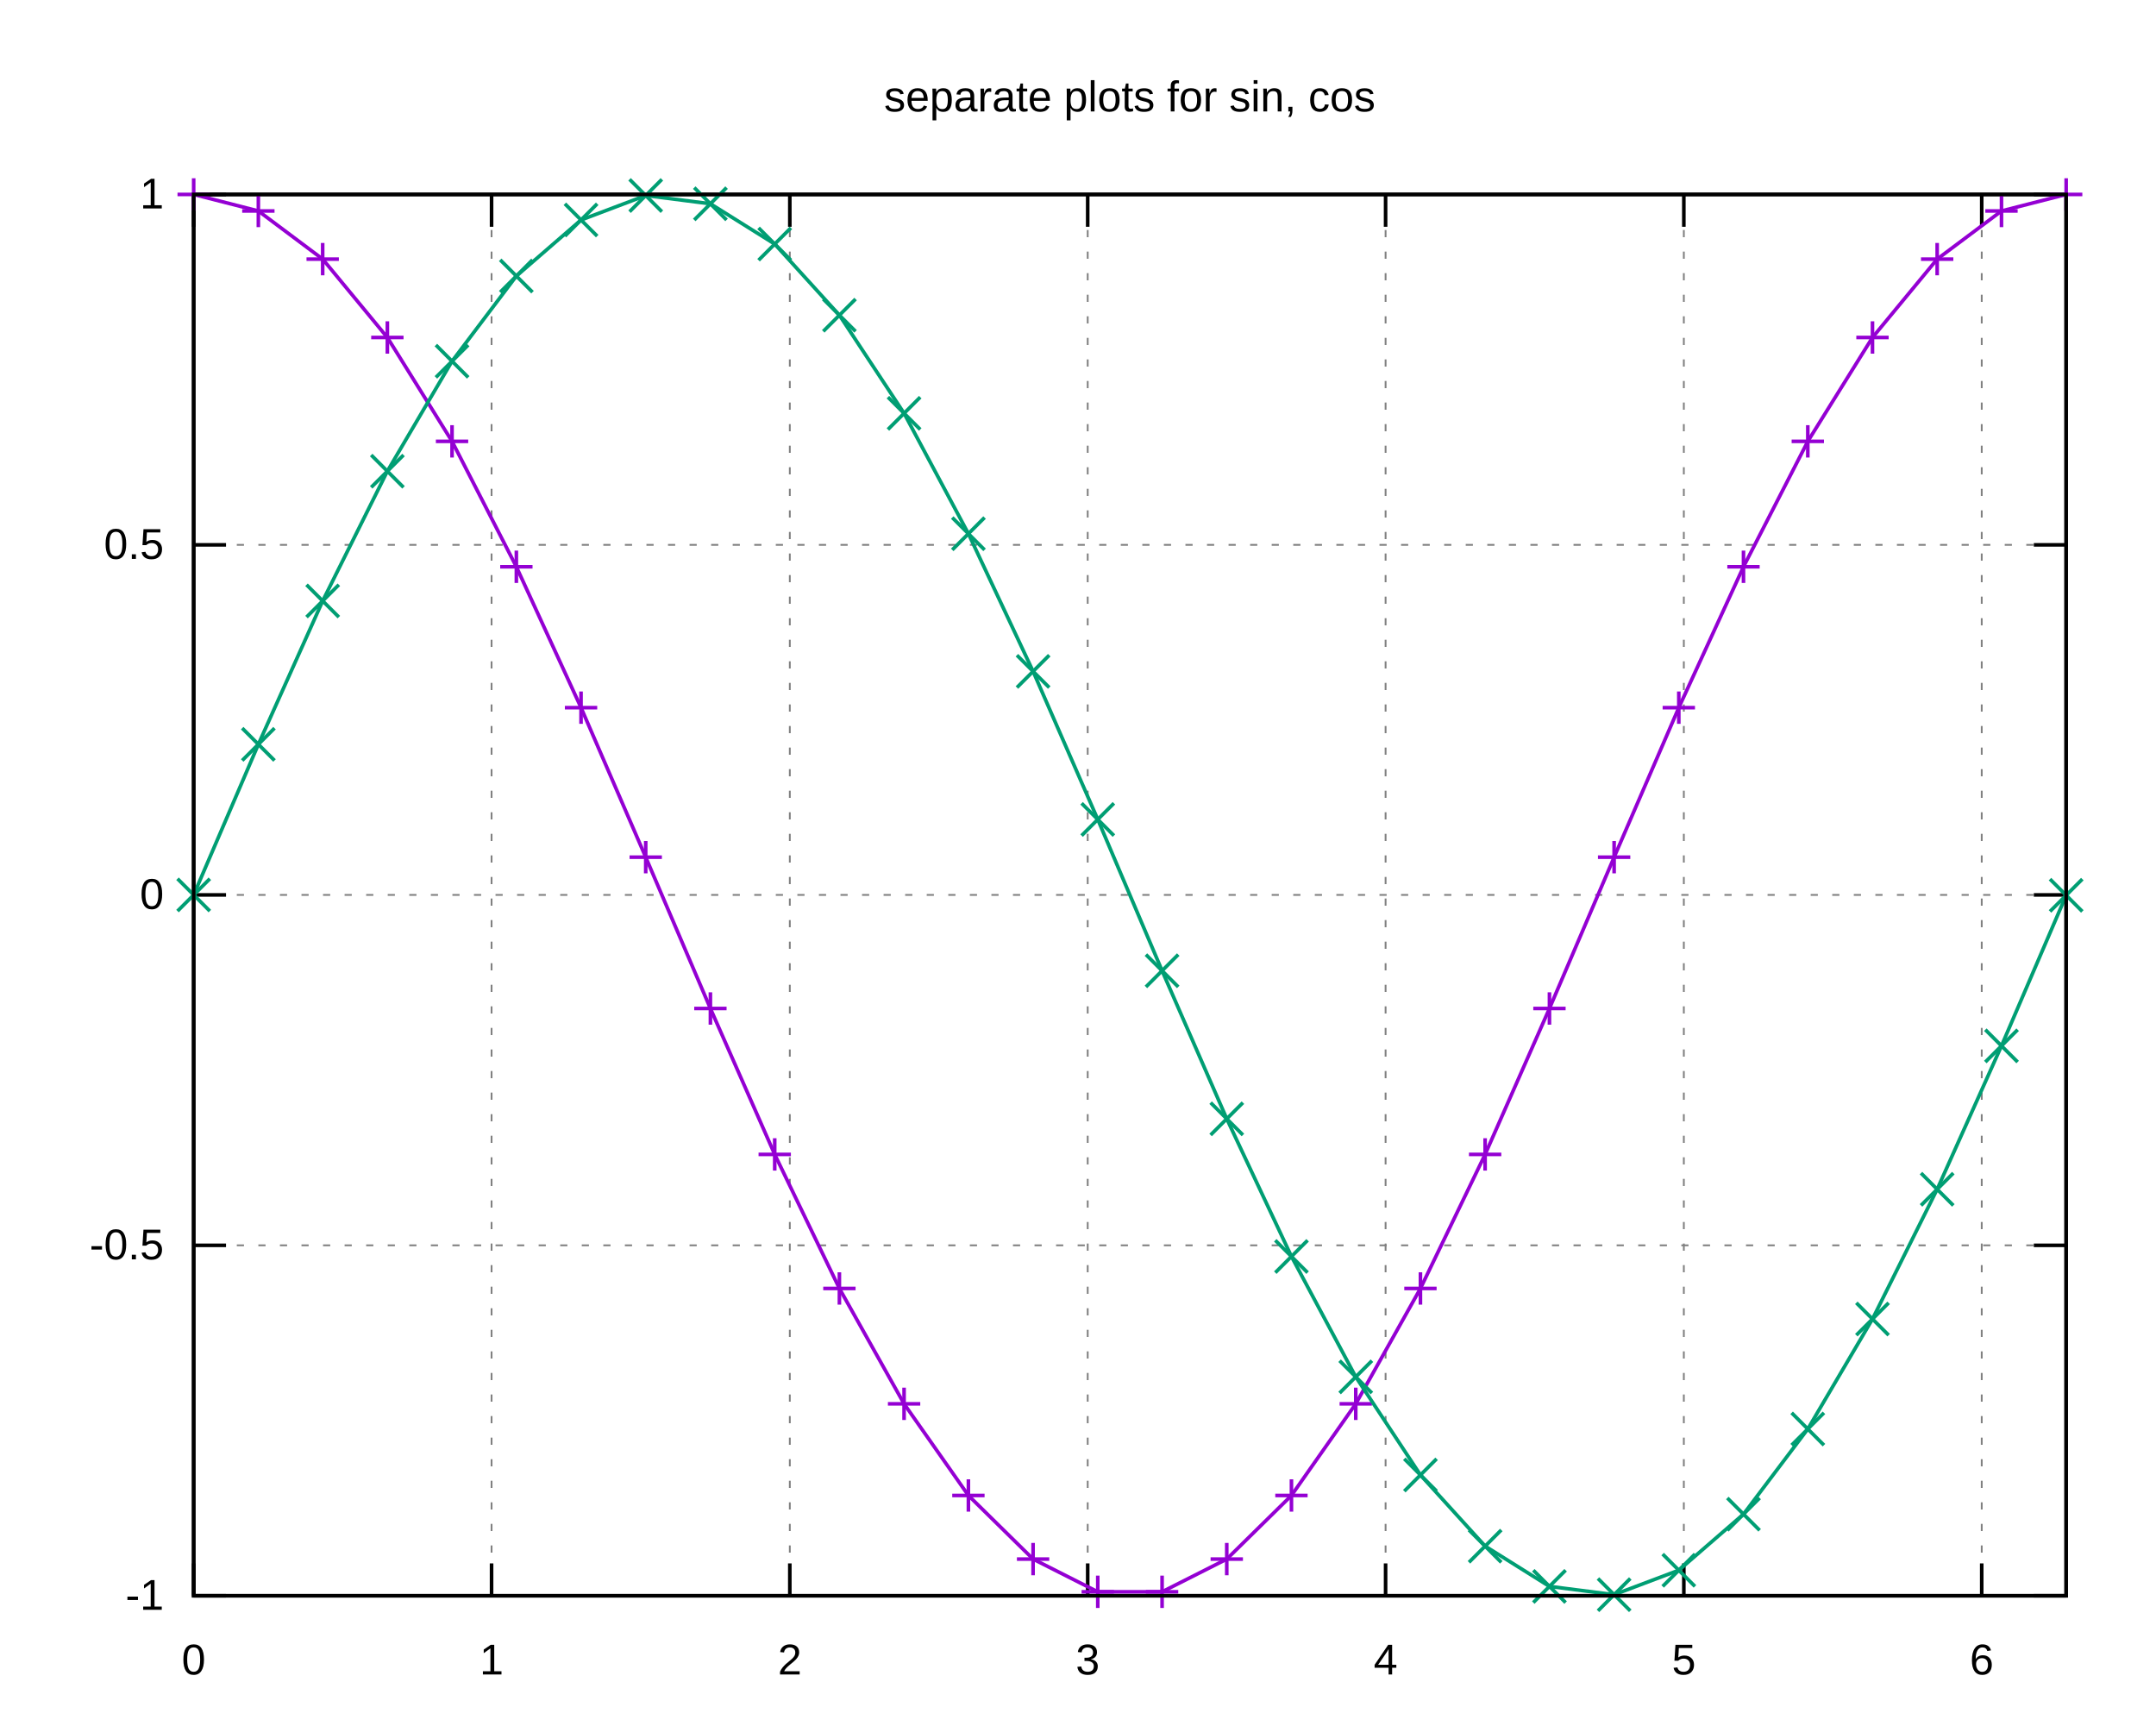
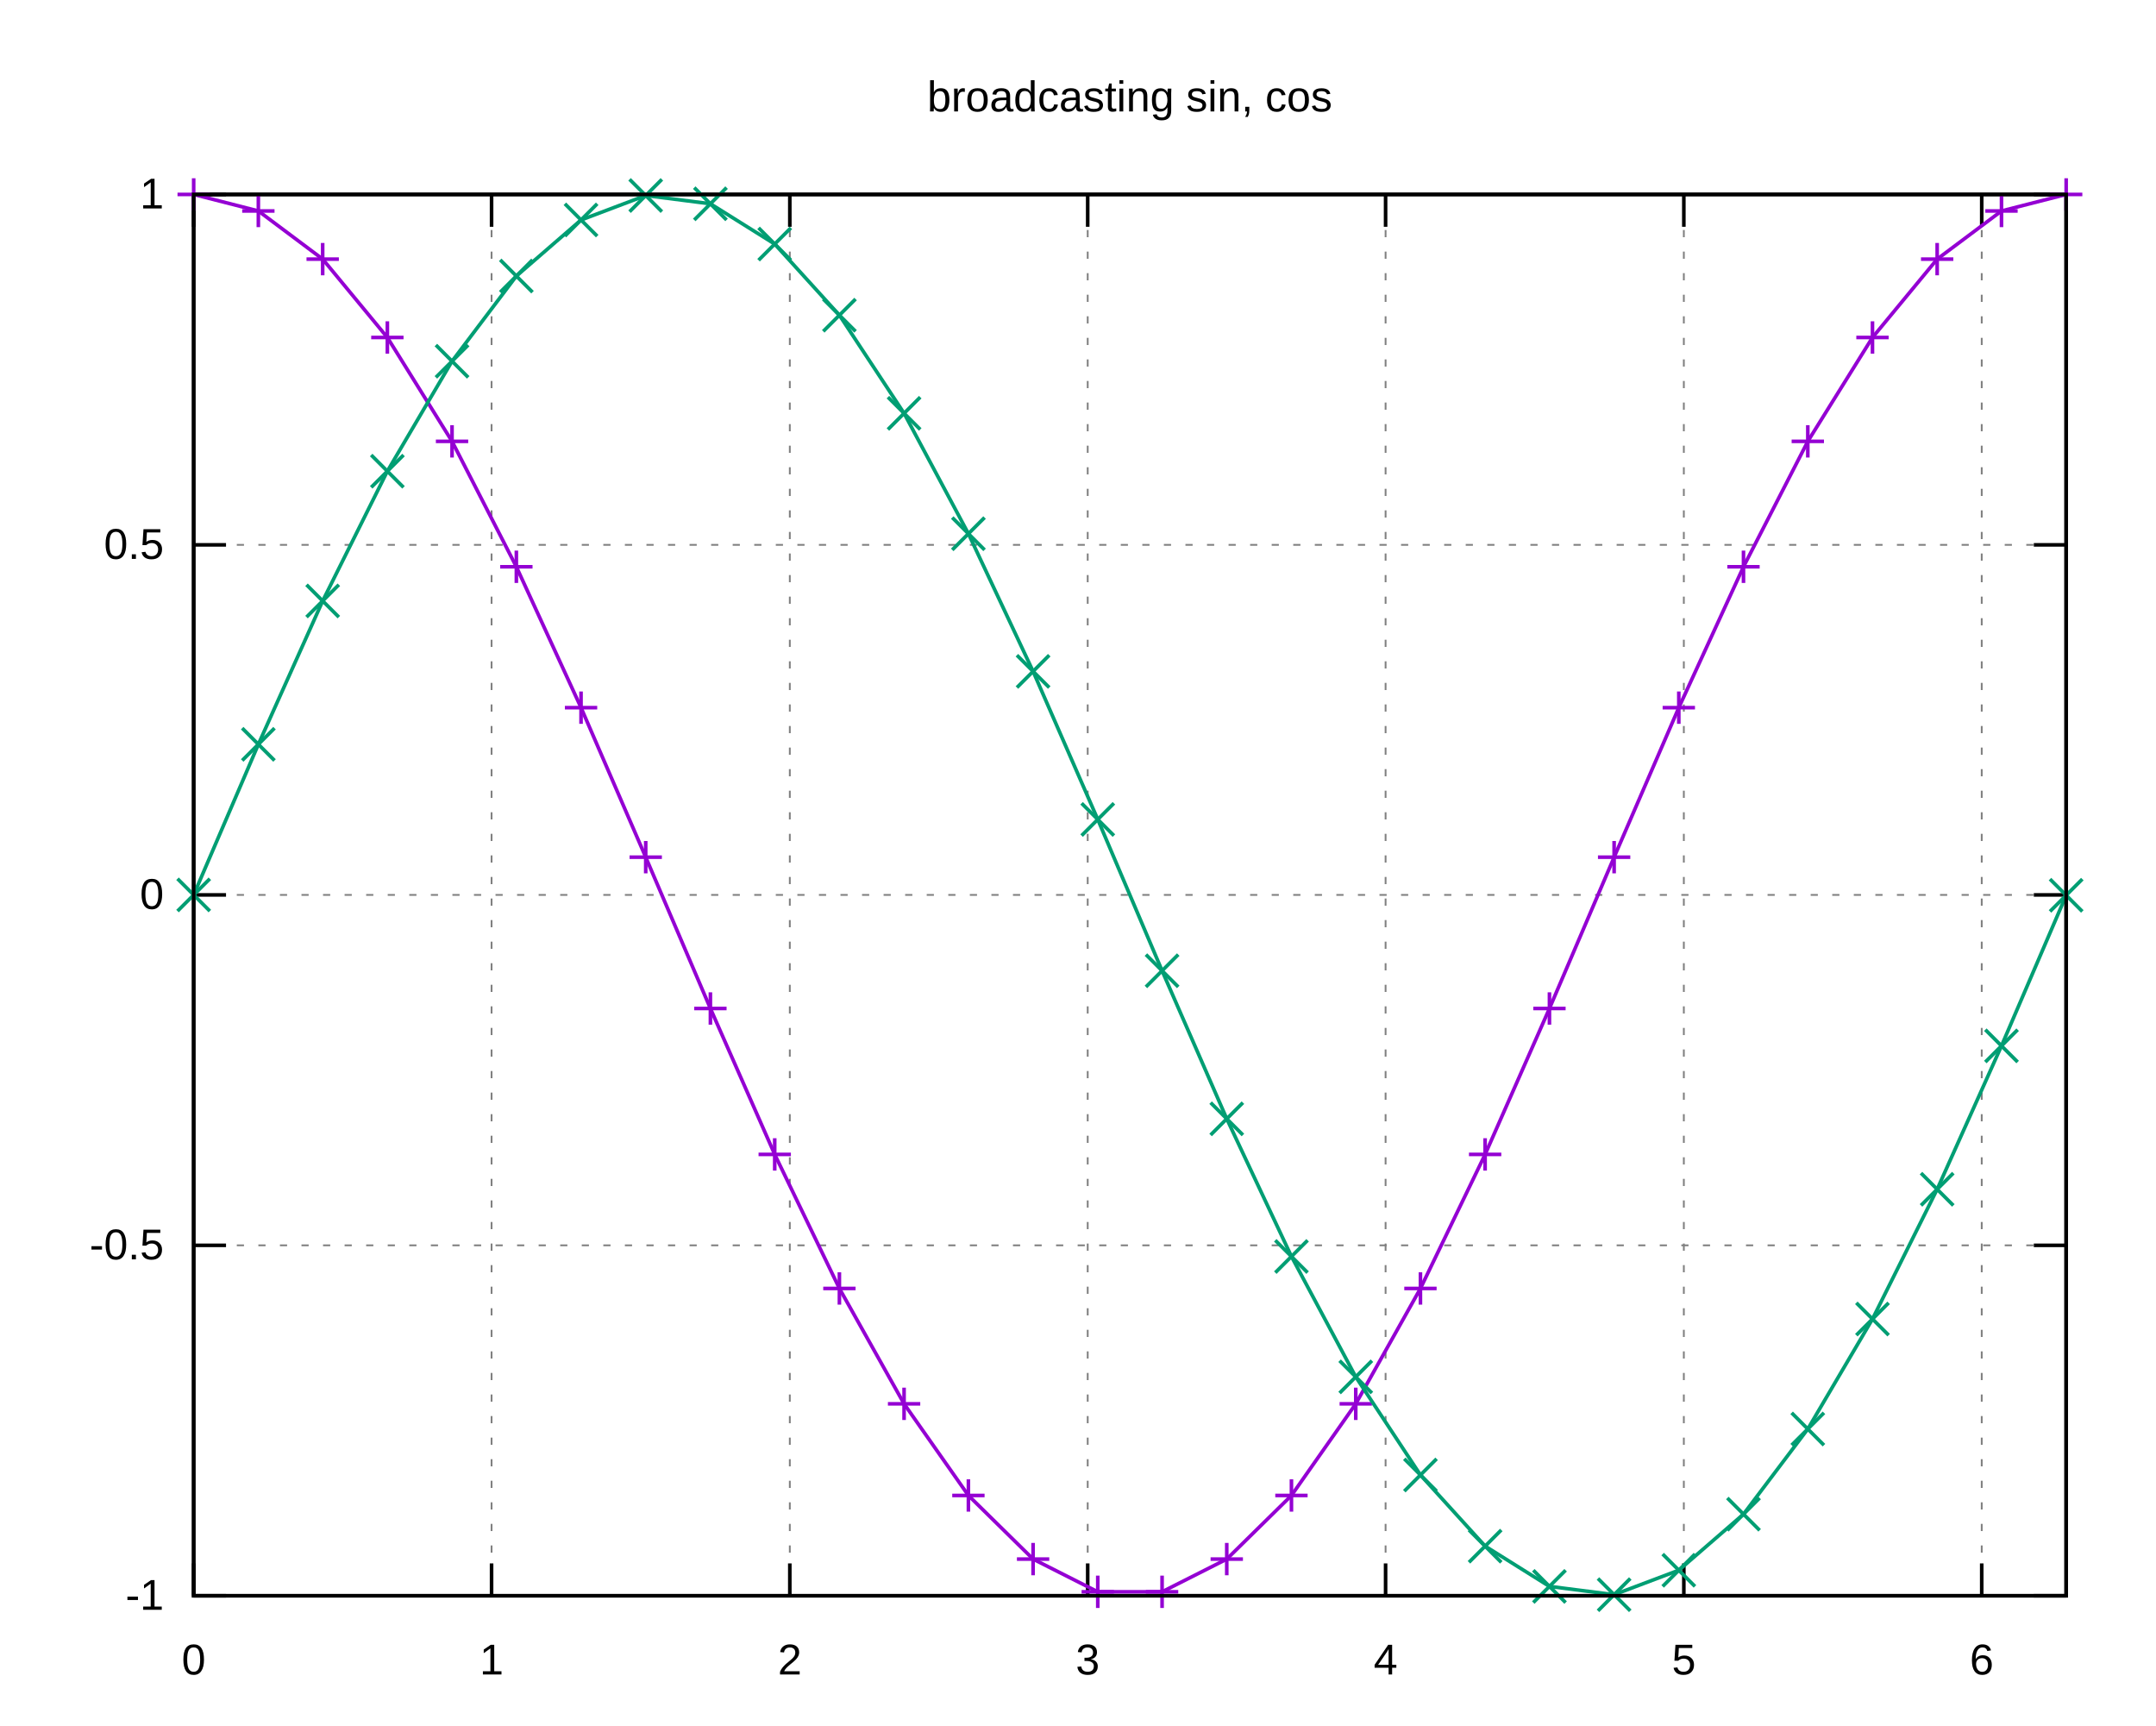
<svg xmlns="http://www.w3.org/2000/svg" xmlns:xlink="http://www.w3.org/1999/xlink" width="600" height="480" viewBox="0 0 600 480">
  <g id="gnuplot_canvas">
    <rect x="0" y="0" width="600" height="480" fill="none" />
    <defs>
      <circle id="gpDot" r="0.5" stroke-width="0.5" stroke="currentColor" />
      <path id="gpPt0" stroke-width="0.222" stroke="currentColor" d="M-1,0 h2 M0,-1 v2" />
      <path id="gpPt1" stroke-width="0.222" stroke="currentColor" d="M-1,-1 L1,1 M1,-1 L-1,1" />
      <path id="gpPt2" stroke-width="0.222" stroke="currentColor" d="M-1,0 L1,0 M0,-1 L0,1 M-1,-1 L1,1 M-1,1 L1,-1" />
      <rect id="gpPt3" stroke-width="0.222" stroke="currentColor" x="-1" y="-1" width="2" height="2" />
      <rect id="gpPt4" stroke-width="0.222" stroke="currentColor" fill="currentColor" x="-1" y="-1" width="2" height="2" />
      <circle id="gpPt5" stroke-width="0.222" stroke="currentColor" cx="0" cy="0" r="1" />
      <use xlink:href="#gpPt5" id="gpPt6" fill="currentColor" stroke="none" />
      <path id="gpPt7" stroke-width="0.222" stroke="currentColor" d="M0,-1.33 L-1.33,0.67 L1.33,0.67 z" />
      <use xlink:href="#gpPt7" id="gpPt8" fill="currentColor" stroke="none" />
      <use xlink:href="#gpPt7" id="gpPt9" stroke="currentColor" transform="rotate(180)" />
      <use xlink:href="#gpPt9" id="gpPt10" fill="currentColor" stroke="none" />
      <use xlink:href="#gpPt3" id="gpPt11" stroke="currentColor" transform="rotate(45)" />
      <use xlink:href="#gpPt11" id="gpPt12" fill="currentColor" stroke="none" />
      <path id="gpPt13" stroke-width="0.222" stroke="currentColor" d="M0,1.330 L1.265,0.411 L0.782,-1.067 L-0.782,-1.076 L-1.265,0.411 z" />
      <use xlink:href="#gpPt13" id="gpPt14" fill="currentColor" stroke="none" />
      <filter id="textbox" filterUnits="objectBoundingBox" x="0" y="0" height="1" width="1">
        <feFlood flood-color="white" flood-opacity="1" result="bgnd" />
        <feComposite in="SourceGraphic" in2="bgnd" operator="atop" />
      </filter>
      <filter id="greybox" filterUnits="objectBoundingBox" x="0" y="0" height="1" width="1">
        <feFlood flood-color="lightgrey" flood-opacity="1" result="grey" />
        <feComposite in="SourceGraphic" in2="grey" operator="atop" />
      </filter>
    </defs>
    <g fill="none" color="white" stroke="black" stroke-width="1.00" stroke-linecap="butt" stroke-linejoin="miter">
</g>
    <g fill="none" color="black" stroke="currentColor" stroke-width="1.00" stroke-linecap="butt" stroke-linejoin="miter">
</g>
    <g fill="none" color="black" stroke="black" stroke-width="0.50" stroke-linecap="butt" stroke-linejoin="miter">
</g>
    <g fill="none" color="gray" stroke="currentColor" stroke-width="0.50" stroke-linecap="butt" stroke-linejoin="miter">
      <path stroke="gray" stroke-dasharray="2,4" class="gridline" d="M53.9,444.0 L575.0,444.0  " />
    </g>
    <g fill="none" color="gray" stroke="gray" stroke-width="1.00" stroke-linecap="butt" stroke-linejoin="miter">
</g>
    <g fill="none" color="black" stroke="currentColor" stroke-width="1.00" stroke-linecap="butt" stroke-linejoin="miter">
      <path stroke="black" d="M53.9,444.0 L62.9,444.0 M575.0,444.0 L566.0,444.0  " />
      <g transform="translate(45.6,447.9)" stroke="none" fill="black" font-family="Arial" font-size="12.00" text-anchor="end">
        <text>-1</text>
      </g>
    </g>
    <g fill="none" color="black" stroke="currentColor" stroke-width="1.00" stroke-linecap="butt" stroke-linejoin="miter">
</g>
    <g fill="none" color="black" stroke="black" stroke-width="0.50" stroke-linecap="butt" stroke-linejoin="miter">
</g>
    <g fill="none" color="gray" stroke="currentColor" stroke-width="0.50" stroke-linecap="butt" stroke-linejoin="miter">
      <path stroke="gray" stroke-dasharray="2,4" class="gridline" d="M53.9,346.5 L575.0,346.5  " />
    </g>
    <g fill="none" color="gray" stroke="gray" stroke-width="1.00" stroke-linecap="butt" stroke-linejoin="miter">
</g>
    <g fill="none" color="black" stroke="currentColor" stroke-width="1.00" stroke-linecap="butt" stroke-linejoin="miter">
      <path stroke="black" d="M53.9,346.5 L62.9,346.5 M575.0,346.5 L566.0,346.5  " />
      <g transform="translate(45.6,350.4)" stroke="none" fill="black" font-family="Arial" font-size="12.00" text-anchor="end">
        <text>-0.5</text>
      </g>
    </g>
    <g fill="none" color="black" stroke="currentColor" stroke-width="1.00" stroke-linecap="butt" stroke-linejoin="miter">
</g>
    <g fill="none" color="black" stroke="black" stroke-width="0.50" stroke-linecap="butt" stroke-linejoin="miter">
</g>
    <g fill="none" color="gray" stroke="currentColor" stroke-width="0.50" stroke-linecap="butt" stroke-linejoin="miter">
      <path stroke="gray" stroke-dasharray="2,4" class="gridline" d="M53.9,249.0 L575.0,249.0  " />
    </g>
    <g fill="none" color="gray" stroke="gray" stroke-width="1.00" stroke-linecap="butt" stroke-linejoin="miter">
</g>
    <g fill="none" color="black" stroke="currentColor" stroke-width="1.00" stroke-linecap="butt" stroke-linejoin="miter">
      <path stroke="black" d="M53.9,249.0 L62.9,249.0 M575.0,249.0 L566.0,249.0  " />
      <g transform="translate(45.6,252.9)" stroke="none" fill="black" font-family="Arial" font-size="12.00" text-anchor="end">
        <text> 0</text>
      </g>
    </g>
    <g fill="none" color="black" stroke="currentColor" stroke-width="1.00" stroke-linecap="butt" stroke-linejoin="miter">
</g>
    <g fill="none" color="black" stroke="black" stroke-width="0.50" stroke-linecap="butt" stroke-linejoin="miter">
</g>
    <g fill="none" color="gray" stroke="currentColor" stroke-width="0.50" stroke-linecap="butt" stroke-linejoin="miter">
      <path stroke="gray" stroke-dasharray="2,4" class="gridline" d="M53.9,151.6 L575.0,151.6  " />
    </g>
    <g fill="none" color="gray" stroke="gray" stroke-width="1.00" stroke-linecap="butt" stroke-linejoin="miter">
</g>
    <g fill="none" color="black" stroke="currentColor" stroke-width="1.00" stroke-linecap="butt" stroke-linejoin="miter">
      <path stroke="black" d="M53.9,151.6 L62.9,151.6 M575.0,151.6 L566.0,151.6  " />
      <g transform="translate(45.6,155.5)" stroke="none" fill="black" font-family="Arial" font-size="12.00" text-anchor="end">
        <text> 0.5</text>
      </g>
    </g>
    <g fill="none" color="black" stroke="currentColor" stroke-width="1.00" stroke-linecap="butt" stroke-linejoin="miter">
</g>
    <g fill="none" color="black" stroke="black" stroke-width="0.50" stroke-linecap="butt" stroke-linejoin="miter">
</g>
    <g fill="none" color="gray" stroke="currentColor" stroke-width="0.50" stroke-linecap="butt" stroke-linejoin="miter">
      <path stroke="gray" stroke-dasharray="2,4" class="gridline" d="M53.9,54.1 L575.0,54.1  " />
    </g>
    <g fill="none" color="gray" stroke="gray" stroke-width="1.00" stroke-linecap="butt" stroke-linejoin="miter">
</g>
    <g fill="none" color="black" stroke="currentColor" stroke-width="1.00" stroke-linecap="butt" stroke-linejoin="miter">
      <path stroke="black" d="M53.9,54.1 L62.9,54.1 M575.0,54.1 L566.0,54.1  " />
      <g transform="translate(45.6,58.0)" stroke="none" fill="black" font-family="Arial" font-size="12.00" text-anchor="end">
        <text> 1</text>
      </g>
    </g>
    <g fill="none" color="black" stroke="currentColor" stroke-width="1.00" stroke-linecap="butt" stroke-linejoin="miter">
</g>
    <g fill="none" color="black" stroke="black" stroke-width="0.50" stroke-linecap="butt" stroke-linejoin="miter">
</g>
    <g fill="none" color="gray" stroke="currentColor" stroke-width="0.50" stroke-linecap="butt" stroke-linejoin="miter">
      <path stroke="gray" stroke-dasharray="2,4" class="gridline" d="M53.9,444.0 L53.9,54.1  " />
    </g>
    <g fill="none" color="gray" stroke="gray" stroke-width="1.00" stroke-linecap="butt" stroke-linejoin="miter">
</g>
    <g fill="none" color="black" stroke="currentColor" stroke-width="1.00" stroke-linecap="butt" stroke-linejoin="miter">
      <path stroke="black" d="M53.9,444.0 L53.9,435.0 M53.9,54.1 L53.9,63.1  " />
      <g transform="translate(53.9,465.9)" stroke="none" fill="black" font-family="Arial" font-size="12.00" text-anchor="middle">
        <text> 0</text>
      </g>
    </g>
    <g fill="none" color="black" stroke="currentColor" stroke-width="1.00" stroke-linecap="butt" stroke-linejoin="miter">
</g>
    <g fill="none" color="black" stroke="black" stroke-width="0.50" stroke-linecap="butt" stroke-linejoin="miter">
</g>
    <g fill="none" color="gray" stroke="currentColor" stroke-width="0.50" stroke-linecap="butt" stroke-linejoin="miter">
      <path stroke="gray" stroke-dasharray="2,4" class="gridline" d="M136.8,444.0 L136.8,54.1  " />
    </g>
    <g fill="none" color="gray" stroke="gray" stroke-width="1.00" stroke-linecap="butt" stroke-linejoin="miter">
</g>
    <g fill="none" color="black" stroke="currentColor" stroke-width="1.00" stroke-linecap="butt" stroke-linejoin="miter">
      <path stroke="black" d="M136.8,444.0 L136.8,435.0 M136.8,54.1 L136.8,63.1  " />
      <g transform="translate(136.8,465.9)" stroke="none" fill="black" font-family="Arial" font-size="12.00" text-anchor="middle">
        <text> 1</text>
      </g>
    </g>
    <g fill="none" color="black" stroke="currentColor" stroke-width="1.00" stroke-linecap="butt" stroke-linejoin="miter">
</g>
    <g fill="none" color="black" stroke="black" stroke-width="0.50" stroke-linecap="butt" stroke-linejoin="miter">
</g>
    <g fill="none" color="gray" stroke="currentColor" stroke-width="0.50" stroke-linecap="butt" stroke-linejoin="miter">
      <path stroke="gray" stroke-dasharray="2,4" class="gridline" d="M219.8,444.0 L219.8,54.1  " />
    </g>
    <g fill="none" color="gray" stroke="gray" stroke-width="1.00" stroke-linecap="butt" stroke-linejoin="miter">
</g>
    <g fill="none" color="black" stroke="currentColor" stroke-width="1.00" stroke-linecap="butt" stroke-linejoin="miter">
      <path stroke="black" d="M219.8,444.0 L219.8,435.0 M219.8,54.1 L219.8,63.1  " />
      <g transform="translate(219.8,465.9)" stroke="none" fill="black" font-family="Arial" font-size="12.00" text-anchor="middle">
        <text> 2</text>
      </g>
    </g>
    <g fill="none" color="black" stroke="currentColor" stroke-width="1.00" stroke-linecap="butt" stroke-linejoin="miter">
</g>
    <g fill="none" color="black" stroke="black" stroke-width="0.50" stroke-linecap="butt" stroke-linejoin="miter">
</g>
    <g fill="none" color="gray" stroke="currentColor" stroke-width="0.50" stroke-linecap="butt" stroke-linejoin="miter">
      <path stroke="gray" stroke-dasharray="2,4" class="gridline" d="M302.7,444.0 L302.7,54.1  " />
    </g>
    <g fill="none" color="gray" stroke="gray" stroke-width="1.00" stroke-linecap="butt" stroke-linejoin="miter">
</g>
    <g fill="none" color="black" stroke="currentColor" stroke-width="1.00" stroke-linecap="butt" stroke-linejoin="miter">
      <path stroke="black" d="M302.7,444.0 L302.7,435.0 M302.7,54.1 L302.7,63.1  " />
      <g transform="translate(302.7,465.9)" stroke="none" fill="black" font-family="Arial" font-size="12.00" text-anchor="middle">
        <text> 3</text>
      </g>
    </g>
    <g fill="none" color="black" stroke="currentColor" stroke-width="1.00" stroke-linecap="butt" stroke-linejoin="miter">
</g>
    <g fill="none" color="black" stroke="black" stroke-width="0.50" stroke-linecap="butt" stroke-linejoin="miter">
</g>
    <g fill="none" color="gray" stroke="currentColor" stroke-width="0.50" stroke-linecap="butt" stroke-linejoin="miter">
      <path stroke="gray" stroke-dasharray="2,4" class="gridline" d="M385.6,444.0 L385.6,54.1  " />
    </g>
    <g fill="none" color="gray" stroke="gray" stroke-width="1.00" stroke-linecap="butt" stroke-linejoin="miter">
</g>
    <g fill="none" color="black" stroke="currentColor" stroke-width="1.00" stroke-linecap="butt" stroke-linejoin="miter">
      <path stroke="black" d="M385.6,444.0 L385.6,435.0 M385.6,54.1 L385.6,63.1  " />
      <g transform="translate(385.6,465.9)" stroke="none" fill="black" font-family="Arial" font-size="12.00" text-anchor="middle">
        <text> 4</text>
      </g>
    </g>
    <g fill="none" color="black" stroke="currentColor" stroke-width="1.00" stroke-linecap="butt" stroke-linejoin="miter">
</g>
    <g fill="none" color="black" stroke="black" stroke-width="0.50" stroke-linecap="butt" stroke-linejoin="miter">
</g>
    <g fill="none" color="gray" stroke="currentColor" stroke-width="0.50" stroke-linecap="butt" stroke-linejoin="miter">
      <path stroke="gray" stroke-dasharray="2,4" class="gridline" d="M468.6,444.0 L468.6,54.1  " />
    </g>
    <g fill="none" color="gray" stroke="gray" stroke-width="1.00" stroke-linecap="butt" stroke-linejoin="miter">
</g>
    <g fill="none" color="black" stroke="currentColor" stroke-width="1.00" stroke-linecap="butt" stroke-linejoin="miter">
      <path stroke="black" d="M468.6,444.0 L468.6,435.0 M468.6,54.1 L468.6,63.1  " />
      <g transform="translate(468.6,465.9)" stroke="none" fill="black" font-family="Arial" font-size="12.00" text-anchor="middle">
        <text> 5</text>
      </g>
    </g>
    <g fill="none" color="black" stroke="currentColor" stroke-width="1.00" stroke-linecap="butt" stroke-linejoin="miter">
</g>
    <g fill="none" color="black" stroke="black" stroke-width="0.50" stroke-linecap="butt" stroke-linejoin="miter">
</g>
    <g fill="none" color="gray" stroke="currentColor" stroke-width="0.50" stroke-linecap="butt" stroke-linejoin="miter">
      <path stroke="gray" stroke-dasharray="2,4" class="gridline" d="M551.5,444.0 L551.5,63.1 L551.5,54.1  " />
    </g>
    <g fill="none" color="gray" stroke="gray" stroke-width="1.00" stroke-linecap="butt" stroke-linejoin="miter">
</g>
    <g fill="none" color="black" stroke="currentColor" stroke-width="1.00" stroke-linecap="butt" stroke-linejoin="miter">
      <path stroke="black" d="M551.5,444.0 L551.5,435.0 M551.5,54.1 L551.5,63.1  " />
      <g transform="translate(551.5,465.9)" stroke="none" fill="black" font-family="Arial" font-size="12.00" text-anchor="middle">
        <text> 6</text>
      </g>
    </g>
    <g fill="none" color="black" stroke="currentColor" stroke-width="1.00" stroke-linecap="butt" stroke-linejoin="miter">
</g>
    <g fill="none" color="black" stroke="currentColor" stroke-width="1.00" stroke-linecap="butt" stroke-linejoin="miter">
      <path stroke="black" d="M53.9,54.1 L53.9,444.0 L575.0,444.0 L575.0,54.1 L53.9,54.1 Z  " />
    </g>
    <g fill="none" color="black" stroke="currentColor" stroke-width="1.00" stroke-linecap="butt" stroke-linejoin="miter">
      <g transform="translate(314.4,31.0)" stroke="none" fill="black" font-family="Arial" font-size="12.00" text-anchor="middle">
-         <text>separate plots for sin, cos</text>
+         <text>broadcasting sin, cos</text>
      </g>
    </g>
    <g id="gnuplot_plot_1">
      <g fill="none" color="black" stroke="currentColor" stroke-width="1.00" stroke-linecap="butt" stroke-linejoin="miter">
        <path stroke="rgb(148,   0, 211)" d="M53.9,54.1 L71.9,58.7 L89.8,72.1 L107.8,93.9 L125.8,122.8 L143.7,157.7 L161.7,196.9 L179.7,238.5   L197.7,280.6 L215.6,321.2 L233.6,358.5 L251.6,390.6 L269.5,416.1 L287.5,433.8 L305.5,442.9 L323.4,442.9   L341.4,433.8 L359.4,416.1 L377.3,390.6 L395.3,358.5 L413.3,321.2 L431.2,280.6 L449.2,238.5 L467.2,196.9   L485.2,157.7 L503.1,122.8 L521.1,93.9 L539.1,72.1 L557.0,58.7 L575.0,54.1  " />
        <use xlink:href="#gpPt0" transform="translate(53.9,54.1) scale(4.50)" color="rgb(148,   0, 211)" />
        <use xlink:href="#gpPt0" transform="translate(71.9,58.7) scale(4.50)" color="rgb(148,   0, 211)" />
        <use xlink:href="#gpPt0" transform="translate(89.8,72.1) scale(4.50)" color="rgb(148,   0, 211)" />
        <use xlink:href="#gpPt0" transform="translate(107.8,93.9) scale(4.50)" color="rgb(148,   0, 211)" />
        <use xlink:href="#gpPt0" transform="translate(125.8,122.8) scale(4.50)" color="rgb(148,   0, 211)" />
        <use xlink:href="#gpPt0" transform="translate(143.7,157.7) scale(4.50)" color="rgb(148,   0, 211)" />
        <use xlink:href="#gpPt0" transform="translate(161.7,196.9) scale(4.50)" color="rgb(148,   0, 211)" />
        <use xlink:href="#gpPt0" transform="translate(179.7,238.5) scale(4.50)" color="rgb(148,   0, 211)" />
        <use xlink:href="#gpPt0" transform="translate(197.7,280.6) scale(4.50)" color="rgb(148,   0, 211)" />
        <use xlink:href="#gpPt0" transform="translate(215.6,321.2) scale(4.50)" color="rgb(148,   0, 211)" />
        <use xlink:href="#gpPt0" transform="translate(233.6,358.5) scale(4.50)" color="rgb(148,   0, 211)" />
        <use xlink:href="#gpPt0" transform="translate(251.6,390.6) scale(4.50)" color="rgb(148,   0, 211)" />
        <use xlink:href="#gpPt0" transform="translate(269.5,416.1) scale(4.50)" color="rgb(148,   0, 211)" />
        <use xlink:href="#gpPt0" transform="translate(287.5,433.8) scale(4.50)" color="rgb(148,   0, 211)" />
        <use xlink:href="#gpPt0" transform="translate(305.5,442.9) scale(4.50)" color="rgb(148,   0, 211)" />
        <use xlink:href="#gpPt0" transform="translate(323.4,442.9) scale(4.50)" color="rgb(148,   0, 211)" />
        <use xlink:href="#gpPt0" transform="translate(341.4,433.8) scale(4.50)" color="rgb(148,   0, 211)" />
        <use xlink:href="#gpPt0" transform="translate(359.4,416.1) scale(4.50)" color="rgb(148,   0, 211)" />
        <use xlink:href="#gpPt0" transform="translate(377.3,390.6) scale(4.50)" color="rgb(148,   0, 211)" />
        <use xlink:href="#gpPt0" transform="translate(395.3,358.5) scale(4.50)" color="rgb(148,   0, 211)" />
        <use xlink:href="#gpPt0" transform="translate(413.3,321.2) scale(4.50)" color="rgb(148,   0, 211)" />
        <use xlink:href="#gpPt0" transform="translate(431.2,280.6) scale(4.50)" color="rgb(148,   0, 211)" />
        <use xlink:href="#gpPt0" transform="translate(449.2,238.5) scale(4.50)" color="rgb(148,   0, 211)" />
        <use xlink:href="#gpPt0" transform="translate(467.2,196.9) scale(4.50)" color="rgb(148,   0, 211)" />
        <use xlink:href="#gpPt0" transform="translate(485.2,157.7) scale(4.50)" color="rgb(148,   0, 211)" />
        <use xlink:href="#gpPt0" transform="translate(503.1,122.8) scale(4.50)" color="rgb(148,   0, 211)" />
        <use xlink:href="#gpPt0" transform="translate(521.1,93.9) scale(4.50)" color="rgb(148,   0, 211)" />
        <use xlink:href="#gpPt0" transform="translate(539.1,72.1) scale(4.50)" color="rgb(148,   0, 211)" />
        <use xlink:href="#gpPt0" transform="translate(557.0,58.7) scale(4.50)" color="rgb(148,   0, 211)" />
        <use xlink:href="#gpPt0" transform="translate(575.0,54.1) scale(4.50)" color="rgb(148,   0, 211)" />
      </g>
    </g>
    <g id="gnuplot_plot_2">
      <g fill="none" color="black" stroke="currentColor" stroke-width="1.00" stroke-linecap="butt" stroke-linejoin="miter">
        <path stroke="rgb(  0, 158, 115)" d="M53.9,249.0 L71.9,207.1 L89.8,167.2 L107.8,131.1 L125.8,100.5 L143.7,76.8 L161.7,61.2 L179.7,54.4   L197.7,56.7 L215.6,67.9 L233.6,87.7 L251.6,115.0 L269.5,148.5 L287.5,186.8 L305.5,228.0 L323.4,270.1   L341.4,311.3 L359.4,349.6 L377.3,383.1 L395.3,410.4 L413.3,430.2 L431.2,441.4 L449.2,443.7 L467.2,436.9   L485.2,421.3 L503.1,397.6 L521.1,367.0 L539.1,330.9 L557.0,291.0 L575.0,249.1  " />
        <use xlink:href="#gpPt1" transform="translate(53.9,249.0) scale(4.50)" color="rgb(  0, 158, 115)" />
        <use xlink:href="#gpPt1" transform="translate(71.9,207.1) scale(4.50)" color="rgb(  0, 158, 115)" />
        <use xlink:href="#gpPt1" transform="translate(89.8,167.2) scale(4.50)" color="rgb(  0, 158, 115)" />
        <use xlink:href="#gpPt1" transform="translate(107.8,131.1) scale(4.50)" color="rgb(  0, 158, 115)" />
        <use xlink:href="#gpPt1" transform="translate(125.8,100.5) scale(4.50)" color="rgb(  0, 158, 115)" />
        <use xlink:href="#gpPt1" transform="translate(143.7,76.8) scale(4.50)" color="rgb(  0, 158, 115)" />
        <use xlink:href="#gpPt1" transform="translate(161.7,61.2) scale(4.50)" color="rgb(  0, 158, 115)" />
        <use xlink:href="#gpPt1" transform="translate(179.7,54.4) scale(4.50)" color="rgb(  0, 158, 115)" />
        <use xlink:href="#gpPt1" transform="translate(197.7,56.7) scale(4.50)" color="rgb(  0, 158, 115)" />
        <use xlink:href="#gpPt1" transform="translate(215.6,67.9) scale(4.50)" color="rgb(  0, 158, 115)" />
        <use xlink:href="#gpPt1" transform="translate(233.6,87.7) scale(4.50)" color="rgb(  0, 158, 115)" />
        <use xlink:href="#gpPt1" transform="translate(251.6,115.0) scale(4.50)" color="rgb(  0, 158, 115)" />
        <use xlink:href="#gpPt1" transform="translate(269.5,148.5) scale(4.50)" color="rgb(  0, 158, 115)" />
        <use xlink:href="#gpPt1" transform="translate(287.5,186.8) scale(4.50)" color="rgb(  0, 158, 115)" />
        <use xlink:href="#gpPt1" transform="translate(305.5,228.0) scale(4.50)" color="rgb(  0, 158, 115)" />
        <use xlink:href="#gpPt1" transform="translate(323.4,270.1) scale(4.50)" color="rgb(  0, 158, 115)" />
        <use xlink:href="#gpPt1" transform="translate(341.4,311.3) scale(4.50)" color="rgb(  0, 158, 115)" />
        <use xlink:href="#gpPt1" transform="translate(359.4,349.6) scale(4.50)" color="rgb(  0, 158, 115)" />
        <use xlink:href="#gpPt1" transform="translate(377.3,383.1) scale(4.50)" color="rgb(  0, 158, 115)" />
        <use xlink:href="#gpPt1" transform="translate(395.3,410.4) scale(4.50)" color="rgb(  0, 158, 115)" />
        <use xlink:href="#gpPt1" transform="translate(413.3,430.2) scale(4.50)" color="rgb(  0, 158, 115)" />
        <use xlink:href="#gpPt1" transform="translate(431.2,441.4) scale(4.50)" color="rgb(  0, 158, 115)" />
        <use xlink:href="#gpPt1" transform="translate(449.2,443.7) scale(4.50)" color="rgb(  0, 158, 115)" />
        <use xlink:href="#gpPt1" transform="translate(467.2,436.9) scale(4.50)" color="rgb(  0, 158, 115)" />
        <use xlink:href="#gpPt1" transform="translate(485.2,421.3) scale(4.50)" color="rgb(  0, 158, 115)" />
        <use xlink:href="#gpPt1" transform="translate(503.1,397.6) scale(4.50)" color="rgb(  0, 158, 115)" />
        <use xlink:href="#gpPt1" transform="translate(521.1,367.0) scale(4.50)" color="rgb(  0, 158, 115)" />
        <use xlink:href="#gpPt1" transform="translate(539.1,330.9) scale(4.50)" color="rgb(  0, 158, 115)" />
        <use xlink:href="#gpPt1" transform="translate(557.0,291.0) scale(4.50)" color="rgb(  0, 158, 115)" />
        <use xlink:href="#gpPt1" transform="translate(575.0,249.1) scale(4.50)" color="rgb(  0, 158, 115)" />
      </g>
    </g>
    <g fill="none" color="white" stroke="rgb(  0, 158, 115)" stroke-width="2.00" stroke-linecap="butt" stroke-linejoin="miter">
</g>
    <g fill="none" color="black" stroke="currentColor" stroke-width="2.00" stroke-linecap="butt" stroke-linejoin="miter">
</g>
    <g fill="none" color="black" stroke="black" stroke-width="1.00" stroke-linecap="butt" stroke-linejoin="miter">
</g>
    <g fill="none" color="black" stroke="currentColor" stroke-width="1.00" stroke-linecap="butt" stroke-linejoin="miter">
      <path stroke="black" d="M53.9,54.1 L53.9,444.0 L575.0,444.0 L575.0,54.1 L53.9,54.1 Z  " />
    </g>
    <g fill="none" color="black" stroke="currentColor" stroke-width="1.00" stroke-linecap="butt" stroke-linejoin="miter">
</g>
  </g>
</svg>
